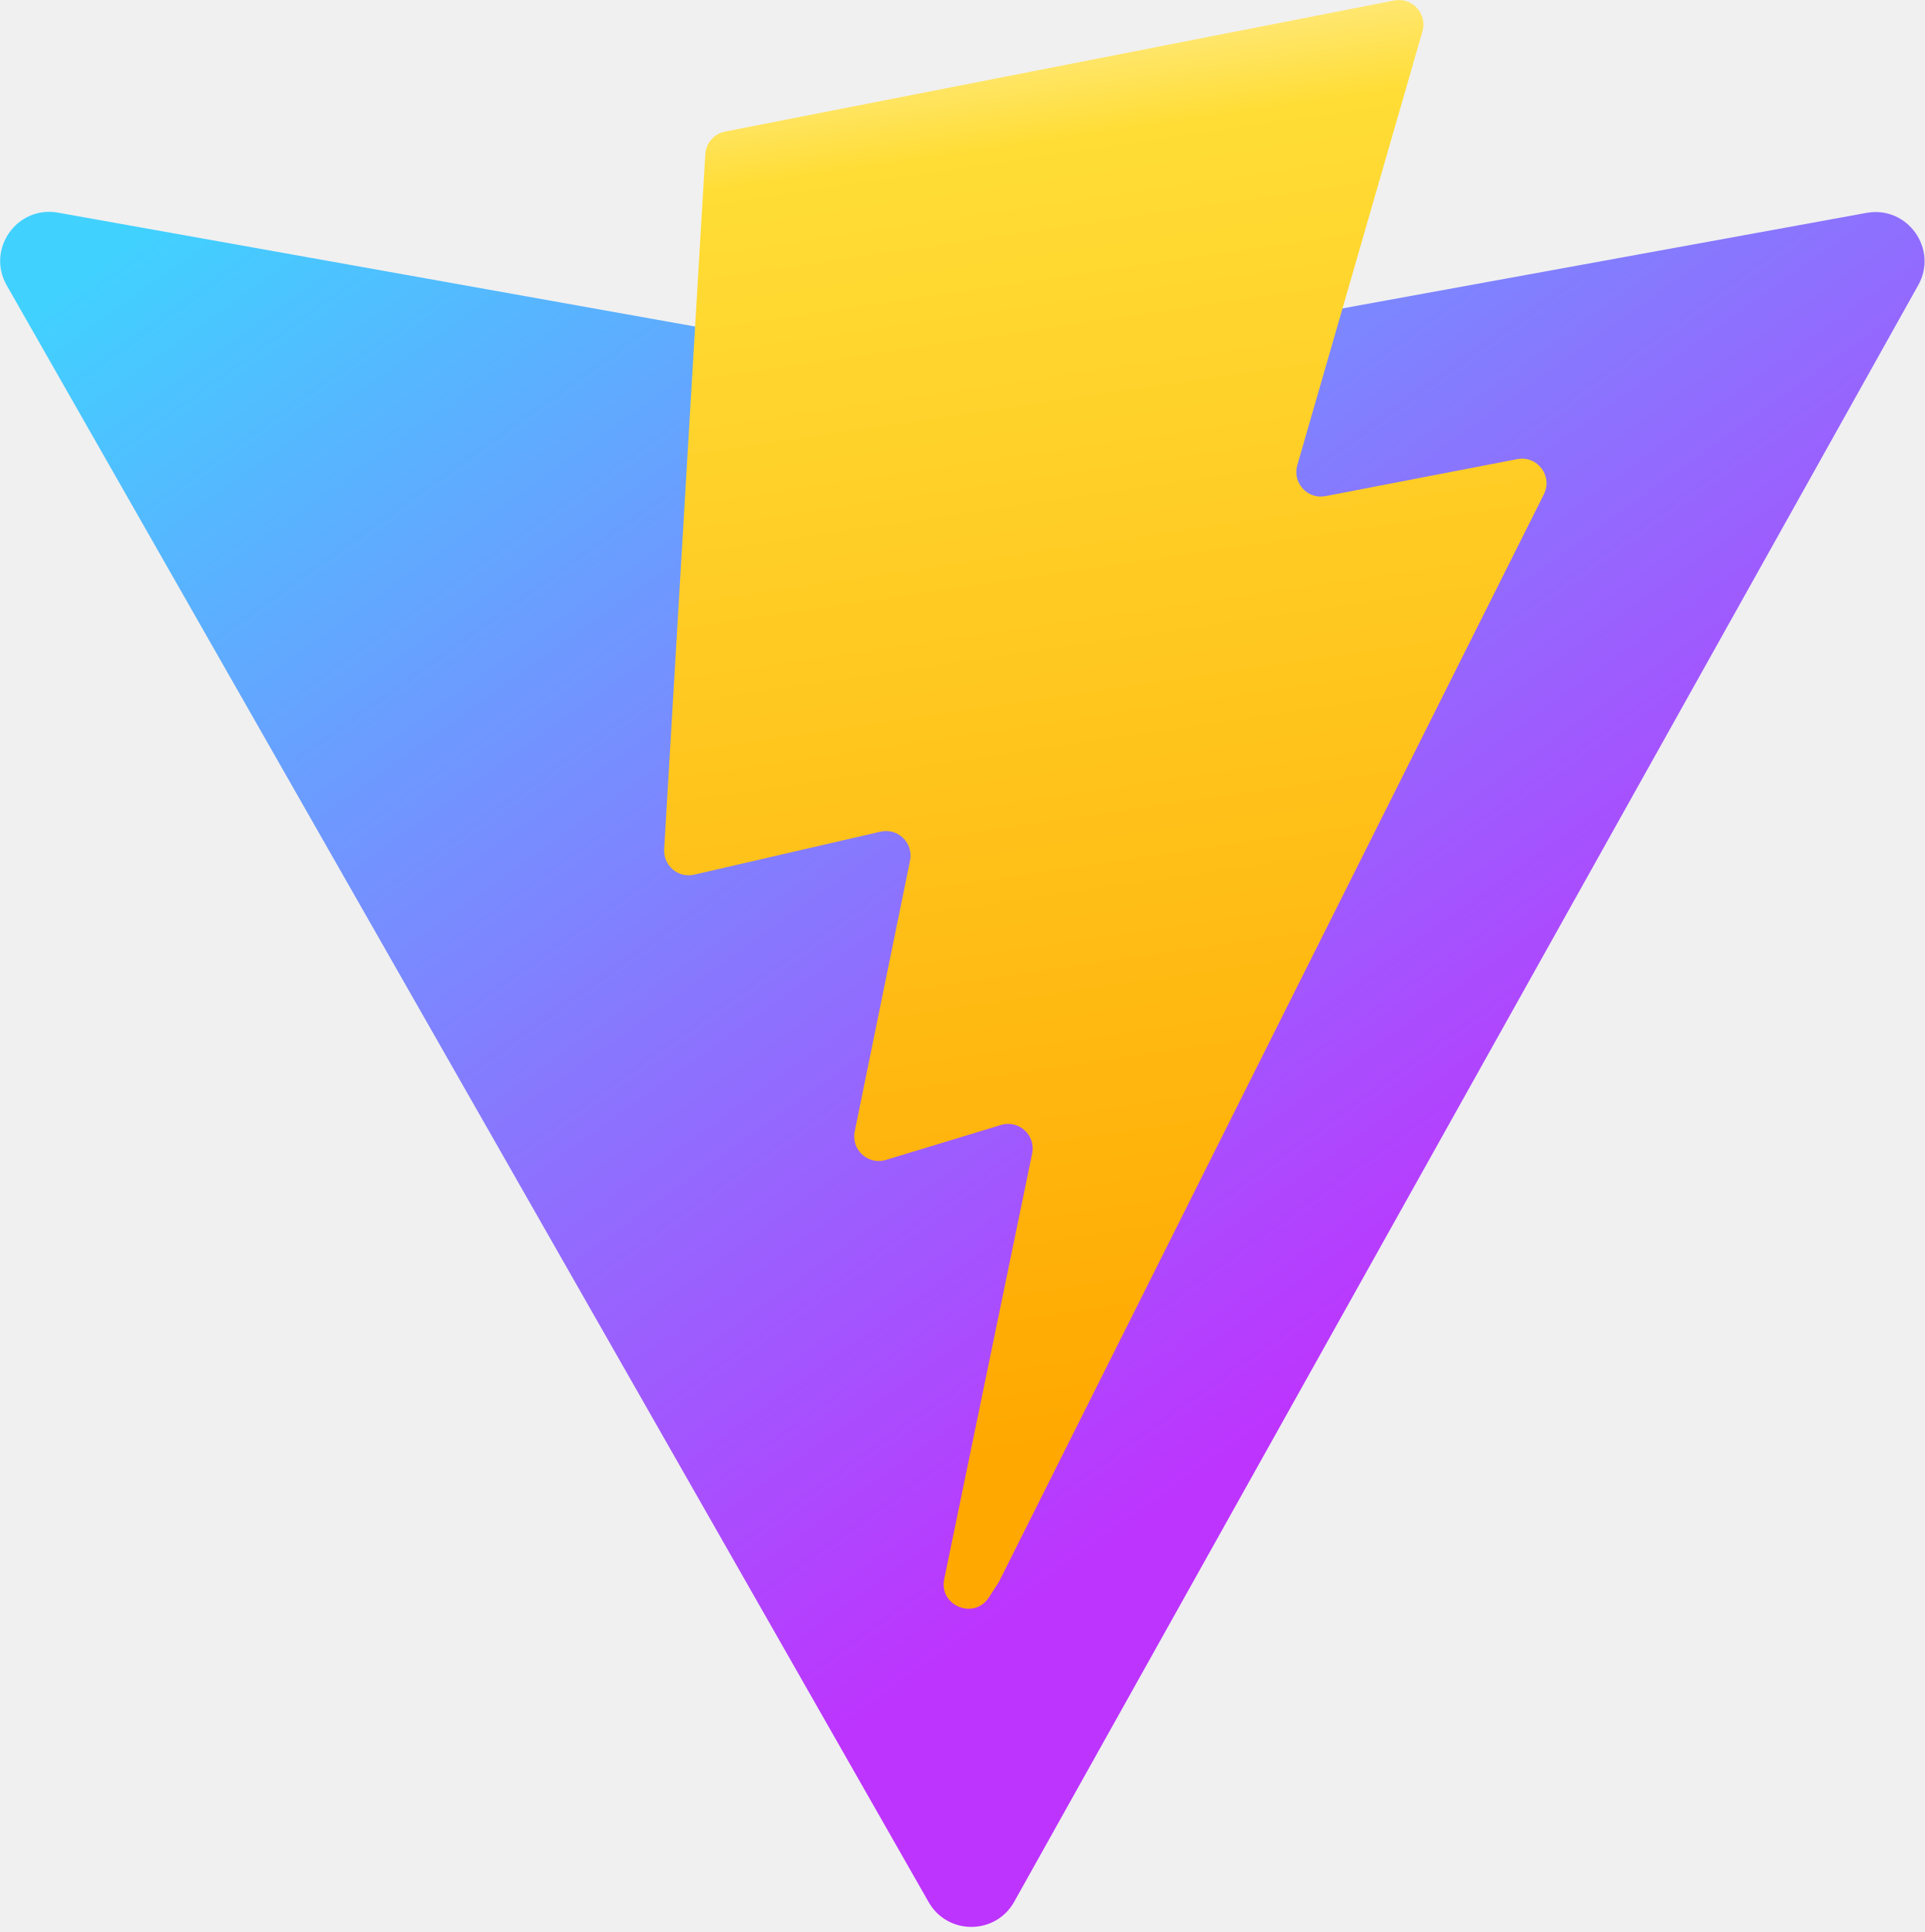
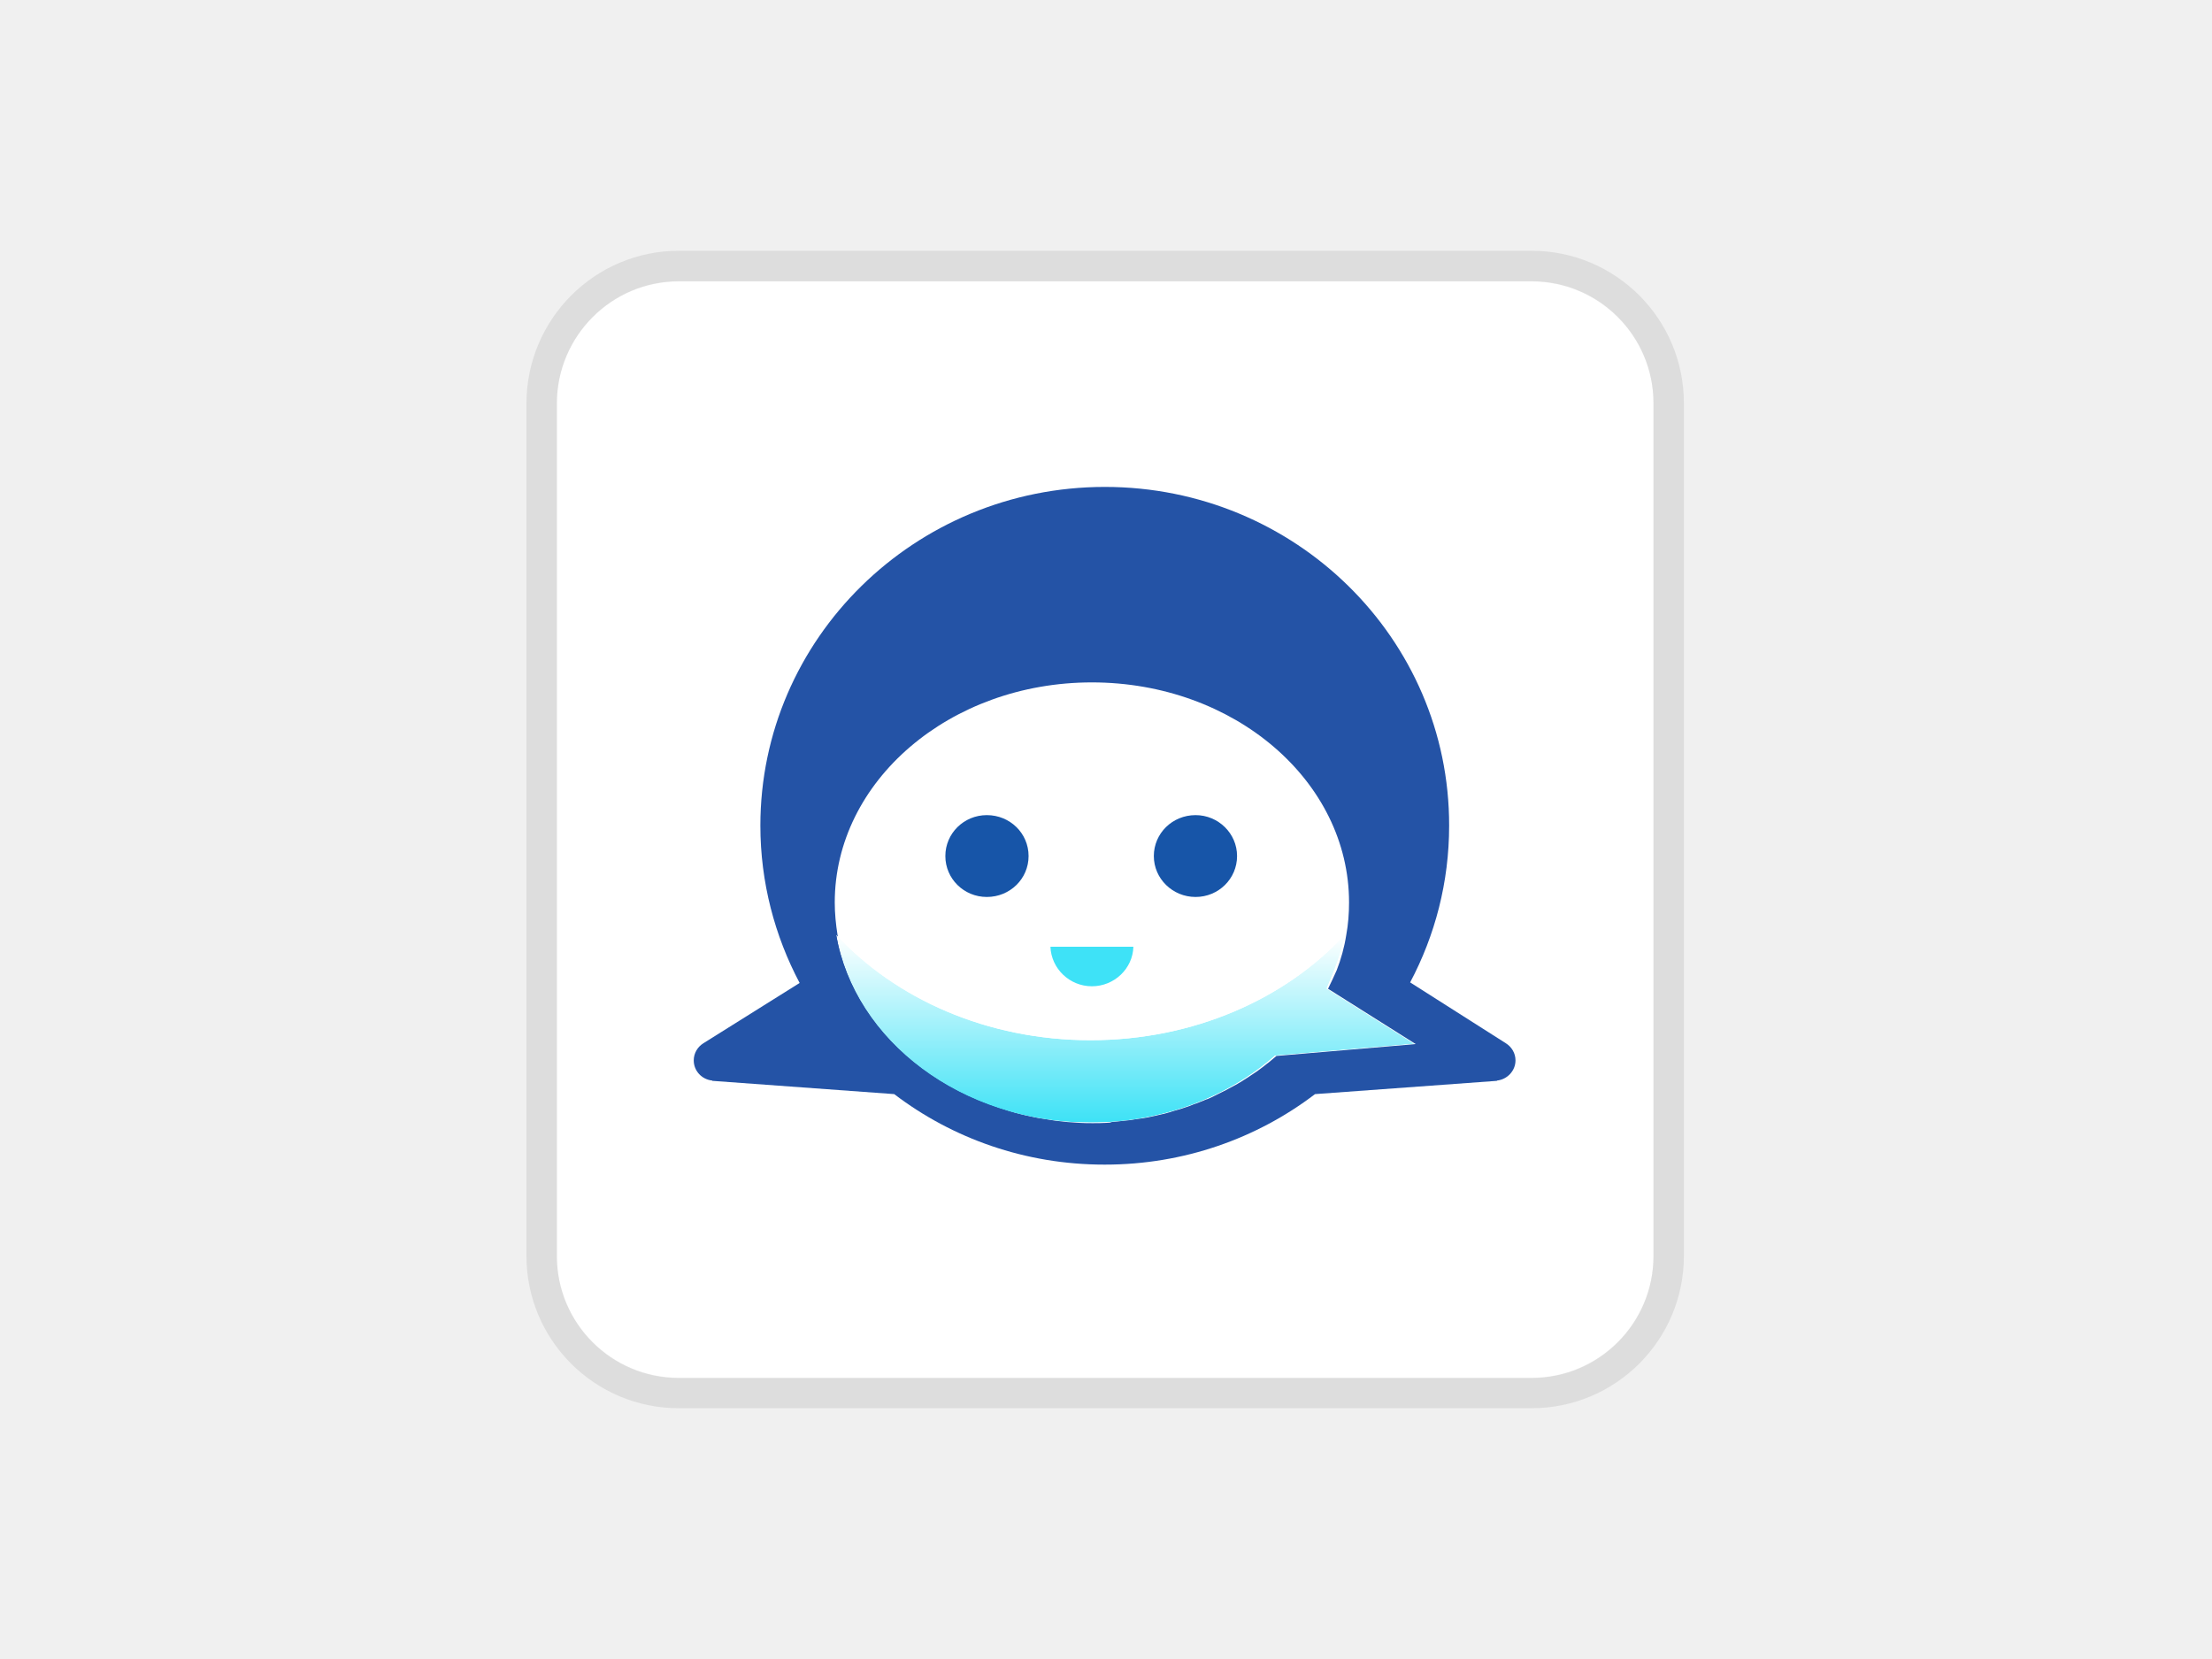
- <svg xmlns="http://www.w3.org/2000/svg" aria-hidden="true" role="img" class="iconify iconify--logos" width="31.88" height="32" preserveAspectRatio="xMidYMid meet" viewBox="0 0 256 257">
-   <defs>
-     <linearGradient id="IconifyId1813088fe1fbc01fb466" x1="-.828%" x2="57.636%" y1="7.652%" y2="78.411%">
-       <stop offset="0%" stop-color="#41D1FF" />
-       <stop offset="100%" stop-color="#BD34FE" />
-     </linearGradient>
-     <linearGradient id="IconifyId1813088fe1fbc01fb467" x1="43.376%" x2="50.316%" y1="2.242%" y2="89.03%">
-       <stop offset="0%" stop-color="#FFEA83" />
-       <stop offset="8.333%" stop-color="#FFDD35" />
-       <stop offset="100%" stop-color="#FFA800" />
-     </linearGradient>
-   </defs>
-   <path fill="url(#IconifyId1813088fe1fbc01fb466)" d="M255.153 37.938L134.897 252.976c-2.483 4.44-8.862 4.466-11.382.048L.875 37.958c-2.746-4.814 1.371-10.646 6.827-9.67l120.385 21.517a6.537 6.537 0 0 0 2.322-.004l117.867-21.483c5.438-.991 9.574 4.796 6.877 9.62Z" />
-   <path fill="url(#IconifyId1813088fe1fbc01fb467)" d="M185.432.063L96.44 17.501a3.268 3.268 0 0 0-2.634 3.014l-5.474 92.456a3.268 3.268 0 0 0 3.997 3.378l24.777-5.718c2.318-.535 4.413 1.507 3.936 3.838l-7.361 36.047c-.495 2.426 1.782 4.5 4.151 3.78l15.304-4.649c2.372-.72 4.652 1.36 4.15 3.788l-11.698 56.621c-.732 3.542 3.979 5.473 5.943 2.437l1.313-2.028l72.516-144.72c1.215-2.423-.88-5.186-3.54-4.672l-25.505 4.922c-2.396.462-4.435-1.77-3.759-4.114l16.646-57.705c.677-2.35-1.37-4.583-3.769-4.113Z" />
+ <svg xmlns="http://www.w3.org/2000/svg" version="1.0" id="katman_1" x="0px" y="0px" viewBox="0 0 800 600" style="enable-background:new 0 0 800 600;" xml:space="preserve">
+   <style type="text/css">
+ 	.st0{fill:#FFFFFF;}
+ 	.st1{fill:none;stroke:#000000;stroke-width:11.013;stroke-opacity:8.000000e-02;}
+ 	.st2{fill-rule:evenodd;clip-rule:evenodd;fill:#2453A6;}
+ 	.st3{fill-rule:evenodd;clip-rule:evenodd;fill:#FFFFFF;}
+ 	.st4{filter:url(#Adobe_OpacityMaskFilter);}
+ 	.st5{mask:url(#sydney-c_1_);fill-rule:evenodd;clip-rule:evenodd;fill:url(#SVGID_1_);}
+ 	.st6{fill-rule:evenodd;clip-rule:evenodd;fill:#1755A8;}
+ 	.st7{fill-rule:evenodd;clip-rule:evenodd;fill:#3EE2F7;}
+ </style>
+   <g transform="translate(1 1)">
+     <path class="st0" d="M244.5,100.8h308.4c24.3,0,44.1,19.7,44.1,44.1v308.4c0,24.3-19.7,44.1-44.1,44.1H244.5   c-24.3,0-44.1-19.7-44.1-44.1V144.8C200.5,120.5,220.2,100.8,244.5,100.8z" />
+     <path class="st1" d="M244.5,95.2h308.4c27.4,0,49.6,22.2,49.6,49.6v308.4c0,27.4-22.2,49.6-49.6,49.6H244.5   c-27.4,0-49.6-22.2-49.6-49.6V144.8C195,117.4,217.2,95.2,244.5,95.2z" />
+     <path class="st2" d="M398.6,175.1c-68.8,0-124.6,54.9-124.6,122.5c0,20.5,5.2,39.9,14.2,56.9l-34.8,21.8l0,0   c-2.1,1.3-3.5,3.6-3.5,6.2c0,3.8,2.9,6.9,6.7,7.3l0,0.1l65.8,4.8c21,16,47.4,25.5,76,25.5c0,0,0.1,0,0.1,0c0,0,0.1,0,0.1,0   c28.6,0,55-9.5,76-25.5l65.8-4.8l0-0.1c3.7-0.4,6.7-3.5,6.7-7.3c0-2.6-1.4-4.9-3.5-6.2l0,0L509,354.3c9-17,14.1-36.2,14.1-56.7   C523.2,229.9,467.4,175.1,398.6,175.1z" />
+     <path class="st3" d="M403.1,404.6c0.6-0.1,1.2-0.1,1.7-0.2c1-0.1,2-0.2,3-0.3c0.6-0.1,1.2-0.2,1.8-0.3c1-0.1,1.9-0.3,2.9-0.4   c0.6-0.1,1.2-0.2,1.7-0.3c0.9-0.2,1.9-0.4,2.8-0.6c0.6-0.1,1.1-0.3,1.7-0.4c0.9-0.2,1.9-0.4,2.8-0.7c0.5-0.1,1-0.3,1.6-0.5   c0.9-0.3,1.9-0.5,2.8-0.8c0.5-0.2,1-0.3,1.5-0.5c0.9-0.3,1.9-0.6,2.8-1c0.5-0.2,0.9-0.4,1.4-0.5c0.9-0.4,1.9-0.7,2.8-1.1   c0.4-0.2,0.8-0.4,1.3-0.5c0.9-0.4,1.9-0.8,2.8-1.3c0.4-0.2,0.8-0.4,1.2-0.6c0.9-0.5,1.9-0.9,2.8-1.4c0.4-0.2,0.7-0.4,1.1-0.6   c0.9-0.5,1.9-1,2.8-1.5c0.3-0.2,0.6-0.4,1-0.6c0.9-0.6,1.8-1.1,2.7-1.7c0.3-0.2,0.6-0.4,0.9-0.6c0.9-0.6,1.8-1.2,2.7-1.8   c0.3-0.2,0.5-0.4,0.8-0.6c0.9-0.6,1.7-1.3,2.6-2c0.3-0.2,0.5-0.4,0.8-0.6c0.8-0.7,1.7-1.4,2.5-2.1c0.1-0.1,0.2-0.1,0.2-0.2   l50.4-4.3l-31.7-20c0-0.1,0-0.1,0.1-0.2c0.6-1.2,2.4-5,2.9-6.2c0-0.1,0.1-0.2,0.1-0.2c1.6-4.1,2.8-8.4,3.5-12.9   c0.7-3.8,1-7.7,1-11.7c0-44-41.6-79.6-93-79.6s-93,35.7-93,79.6c0,4,0.4,7.9,1,11.7c0.2,1,0.4,1.9,0.6,2.9c0.1,0.3,0.1,0.6,0.2,0.9   c0.2,0.9,0.4,1.7,0.7,2.6c0.1,0.4,0.2,0.7,0.3,1.1c0.2,0.8,0.5,1.6,0.8,2.4c0.1,0.4,0.2,0.8,0.4,1.2c0.3,0.8,0.6,1.6,0.9,2.3   c0.2,0.4,0.3,0.8,0.5,1.2c0.3,0.8,0.6,1.5,1,2.3c0.2,0.4,0.4,0.8,0.5,1.2c0.4,0.8,0.7,1.5,1.1,2.2c0.2,0.4,0.4,0.7,0.6,1.1   c0.4,0.7,0.8,1.5,1.2,2.2c0.2,0.3,0.4,0.6,0.6,1c0.5,0.8,0.9,1.5,1.4,2.3c0.1,0.2,0.3,0.5,0.5,0.7c1.8,2.7,3.8,5.3,5.9,7.8   c0.1,0.1,0.2,0.3,0.3,0.4c0.6,0.6,1.1,1.3,1.7,1.9c0.3,0.3,0.6,0.7,0.9,1c0.5,0.6,1.1,1.1,1.7,1.7c0.4,0.4,0.7,0.7,1.1,1.1   c0.5,0.5,1.1,1,1.7,1.5c0.4,0.4,0.8,0.8,1.3,1.1c0.6,0.5,1.1,1,1.7,1.4c0.5,0.4,0.9,0.8,1.4,1.1c0.6,0.5,1.1,0.9,1.7,1.3   c0.5,0.4,1,0.7,1.5,1.1c0.6,0.4,1.2,0.8,1.7,1.2c0.5,0.4,1.1,0.7,1.6,1.1c0.6,0.4,1.2,0.8,1.8,1.1c0.6,0.4,1.2,0.7,1.7,1.1   c0.6,0.3,1.2,0.7,1.8,1c0.6,0.4,1.3,0.7,1.9,1.1c0.6,0.3,1.1,0.6,1.7,0.9c0.9,0.5,1.9,0.9,2.8,1.4c0.6,0.3,1.3,0.6,1.9,0.9   c0.9,0.4,1.8,0.8,2.7,1.2c0.5,0.2,1.1,0.4,1.6,0.6c0.8,0.3,1.6,0.6,2.3,0.9c0.6,0.2,1.2,0.4,1.7,0.6c0.8,0.3,1.5,0.5,2.3,0.8   c0.6,0.2,1.2,0.4,1.8,0.6c0.8,0.2,1.5,0.5,2.3,0.7c0.6,0.2,1.2,0.3,1.9,0.5c0.8,0.2,1.6,0.4,2.4,0.6c0.6,0.1,1.3,0.3,1.9,0.4   c0.8,0.2,1.6,0.3,2.4,0.5c0.6,0.1,1.3,0.2,1.9,0.3c0.8,0.1,1.7,0.3,2.5,0.4c0.6,0.1,1.2,0.2,1.9,0.3c0.9,0.1,1.8,0.2,2.7,0.3   c0.6,0.1,1.2,0.1,1.8,0.2c1,0.1,2,0.1,3,0.2c0.5,0,1,0.1,1.5,0.1c1.5,0.1,3,0.1,4.6,0.1c1.6,0,3.2,0,4.8-0.1c0.5,0,1-0.1,1.5-0.1   C400.9,404.7,402,404.7,403.1,404.6z" />
+     <g transform="translate(10 22)">
+       <defs>
+         <filter id="Adobe_OpacityMaskFilter" filterUnits="userSpaceOnUse" x="291.4" y="315" width="209.1" height="68">
+           <feColorMatrix type="matrix" values="1 0 0 0 0  0 1 0 0 0  0 0 1 0 0  0 0 0 1 0" />
+         </filter>
+       </defs>
+       <mask maskUnits="userSpaceOnUse" x="291.4" y="315" width="209.1" height="68" id="sydney-c_1_">
+         <g class="st4">
+           <path id="sydney-a_1_" class="st3" d="M500.5,354.5l-50.4,4.3c-16.9,14.9-40.6,24.2-66.7,24.2c-46.7,0-85.4-29.5-92-68      c21.4,23.3,54.7,38.2,92,38.2c37.3,0,70.6-15,92-38.2c-1,5.9-4.2,14.1-6.6,19.5L500.5,354.5z" />
+         </g>
+       </mask>
+       <linearGradient id="SVGID_1_" gradientUnits="userSpaceOnUse" x1="11.898" y1="516.56" x2="11.898" y2="527.573" gradientTransform="matrix(18.987 0 0 -6.1719 170.0758 3571.152)">
+         <stop offset="0" style="stop-color:#3DE2F6" />
+         <stop offset="1" style="stop-color:#FFFFFF" />
+       </linearGradient>
+       <path class="st5" d="M500.5,354.5l-31.7-20c2.4-5.4,5.6-13.6,6.6-19.5c-21.4,23.3-54.7,38.2-92,38.2c-37.3,0-70.6-15-92-38.2    c6.6,38.4,45.3,68,92,68c26.2,0,49.8-9.3,66.7-24.2L500.5,354.5z" />
+     </g>
+     <path class="st6" d="M371,308.6c0,8.2-6.7,14.8-15.1,14.8c-8.3,0-15-6.6-15-14.8c0-8.2,6.7-14.8,15-14.8   C364.3,293.8,371,300.4,371,308.6z M446.4,308.6c0,8.2-6.7,14.8-15,14.8c-8.3,0-15.1-6.6-15.1-14.8c0-8.2,6.7-14.8,15.1-14.8   C439.6,293.8,446.4,300.4,446.4,308.6z" />
+     <path class="st7" d="M378.9,341.4c0.3,7.9,6.9,14.3,15,14.3c8.1,0,14.8-6.4,15-14.3H378.9z" />
+   </g>
</svg>
